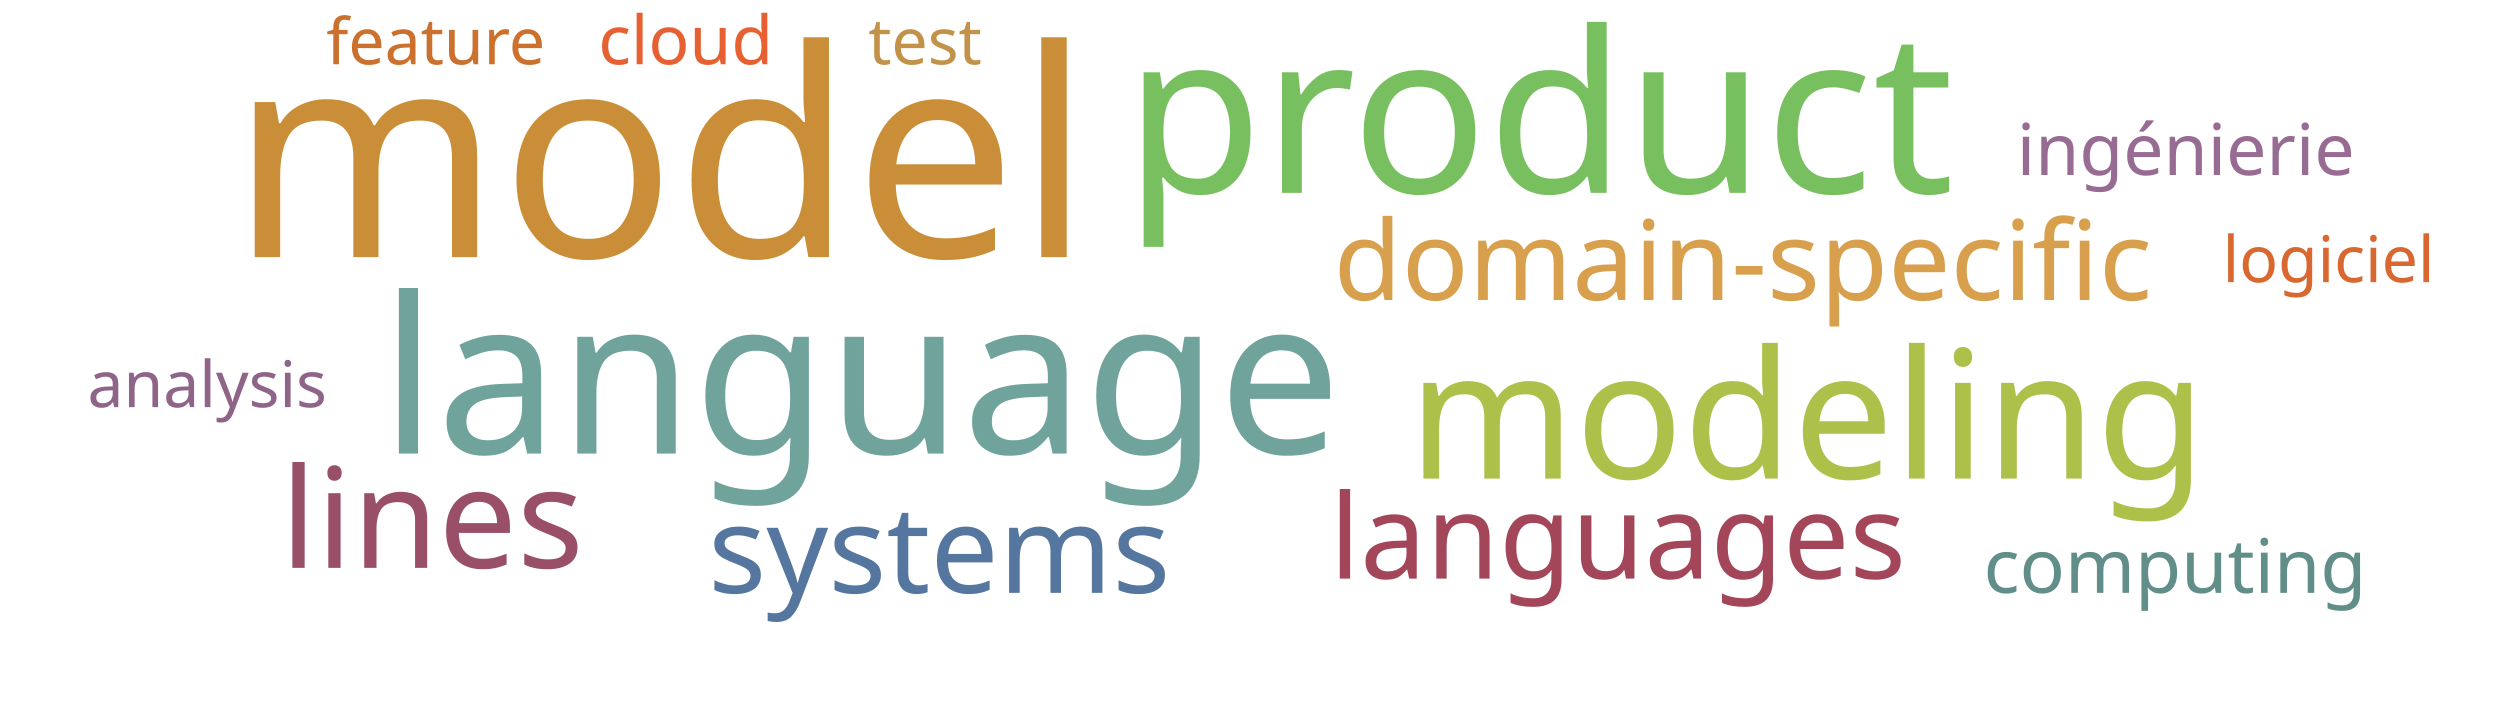
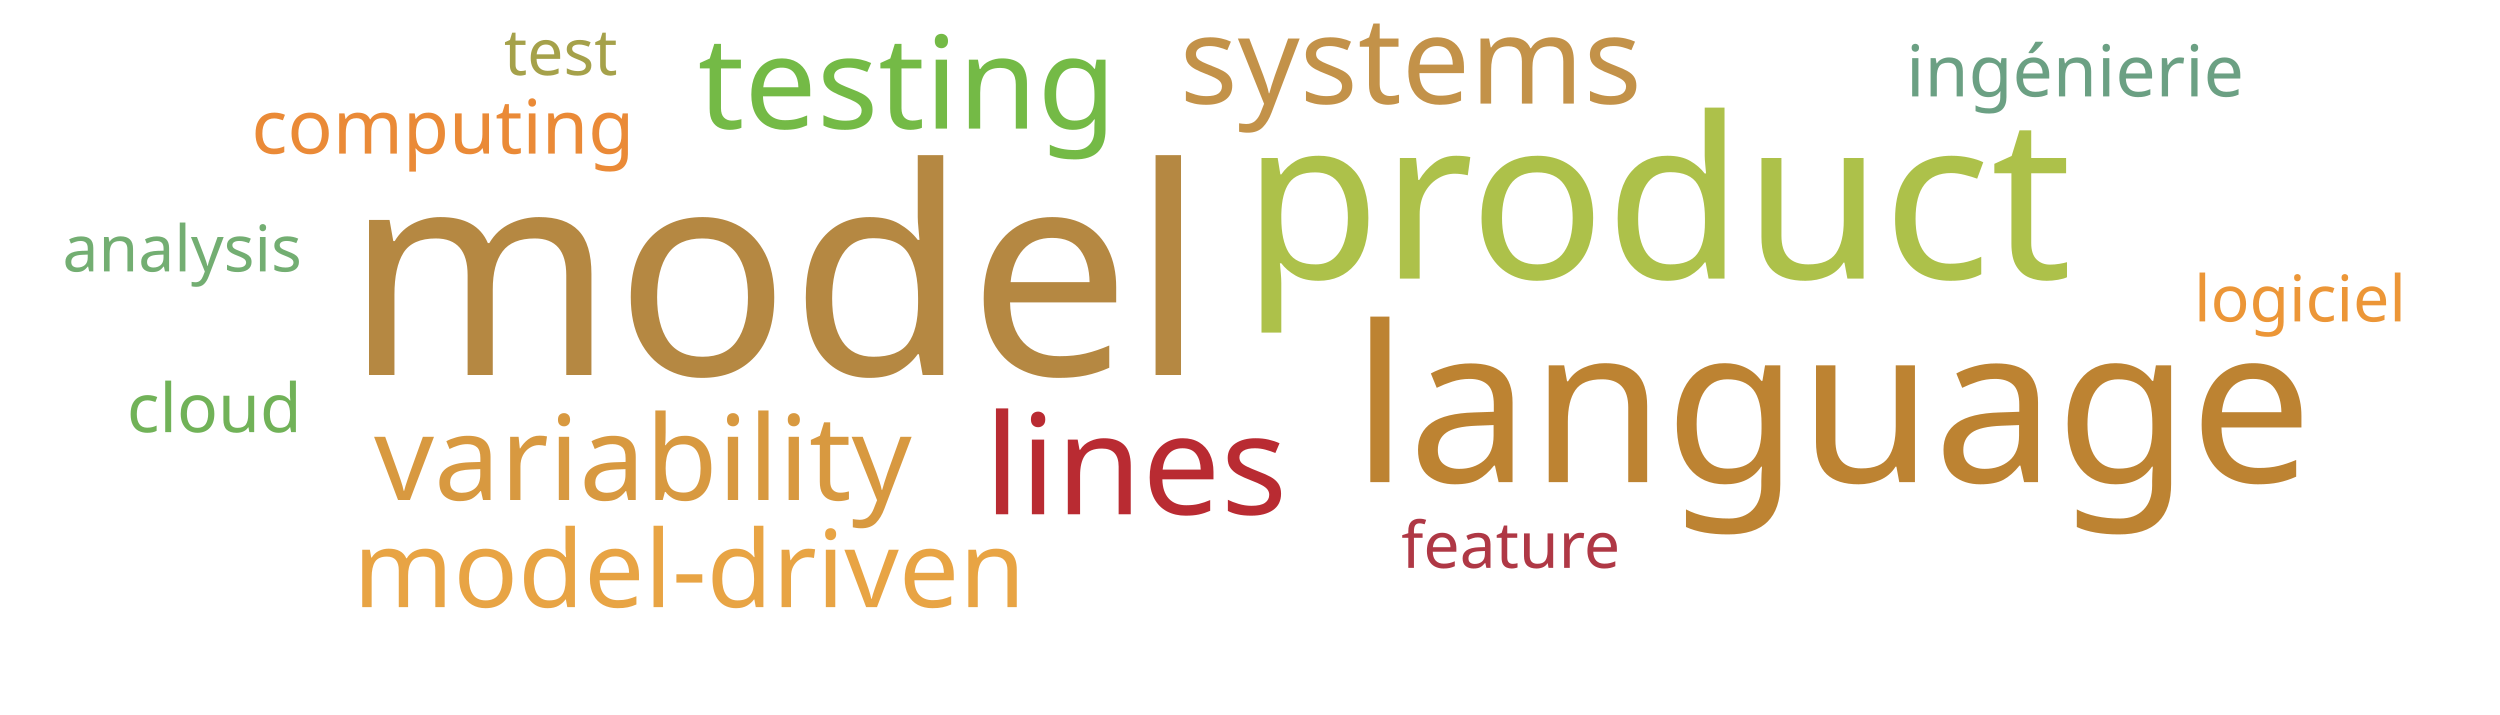
<svg xmlns="http://www.w3.org/2000/svg" width="700" height="200">
  <g transform="translate(350, 100)">
-     <text text-anchor="middle" style="font-family: Impact; font-size: 81px; fill: #ca8e38" transform="translate(-165,-28)rotate(0)">model</text>
-     <text text-anchor="middle" style="font-family: Impact; font-size: 63px; fill: #78c05f" transform="translate(81,-46)rotate(0)">product</text>
-     <text text-anchor="middle" style="font-family: Impact; font-size: 61px; fill: #6fa39c" transform="translate(-109,27)rotate(0)">language</text>
-     <text text-anchor="middle" style="font-family: Impact; font-size: 50px; fill: #adc14a" transform="translate(156,34)rotate(0)">modeling</text>
-     <text text-anchor="middle" style="font-family: Impact; font-size: 39px; fill: #9a4f69" transform="translate(-229,59)rotate(0)">lines</text>
-     <text text-anchor="middle" style="font-family: Impact; font-size: 34px; fill: #55769e" transform="translate(-87,66)rotate(0)">systems</text>
-     <text text-anchor="middle" style="font-family: Impact; font-size: 33px; fill: #a4465a" transform="translate(103,62)rotate(0)">languages</text>
-     <text text-anchor="middle" style="font-family: Impact; font-size: 31px; fill: #d8a04c" transform="translate(138,-16)rotate(0)">domain-specific</text>
-     <text text-anchor="middle" style="font-family: Impact; font-size: 21px; fill: #618e88" transform="translate(259,66)rotate(0)">computing</text>
-     <text text-anchor="middle" style="font-family: Impact; font-size: 20px; fill: #986b92" transform="translate(262,-51)rotate(0)">ingénierie</text>
-     <text text-anchor="middle" style="font-family: Impact; font-size: 19px; fill: #e76032" transform="translate(-158,-82)rotate(0)">cloud</text>
-     <text text-anchor="middle" style="font-family: Impact; font-size: 18px; fill: #c39249" transform="translate(-91,-82)rotate(0)">test</text>
-     <text text-anchor="middle" style="font-family: Impact; font-size: 18px; fill: #d8682f" transform="translate(302,-21)rotate(0)">logiciel</text>
-     <text text-anchor="middle" style="font-family: Impact; font-size: 18px; fill: #cb702d" transform="translate(-228,-82)rotate(0)">feature</text>
-     <text text-anchor="middle" style="font-family: Impact; font-size: 18px; fill: #8e6488" transform="translate(-292,14)rotate(0)">analysis</text>
+     <text text-anchor="middle" style="font-family: Impact; font-size: 81px; fill: #b58842" transform="translate(-133,5)rotate(0)">model</text>
+     <text text-anchor="middle" style="font-family: Impact; font-size: 63px; fill: #adc14a" transform="translate(114,-22)rotate(0)">product</text>
+     <text text-anchor="middle" style="font-family: Impact; font-size: 61px; fill: #bd8332" transform="translate(163,35)rotate(0)">language</text>
+     <text text-anchor="middle" style="font-family: Impact; font-size: 39px; fill: #b92b32" transform="translate(-32,44)rotate(0)">lines</text>
+     <text text-anchor="middle" style="font-family: Impact; font-size: 36px; fill: #74ba46" transform="translate(-96,-64)rotate(0)">testing</text>
+     <text text-anchor="middle" style="font-family: Impact; font-size: 34px; fill: #c39249" transform="translate(45,-71)rotate(0)">systems</text>
+     <text text-anchor="middle" style="font-family: Impact; font-size: 33px; fill: #d89940" transform="translate(-170,40)rotate(0)">variability</text>
+     <text text-anchor="middle" style="font-family: Impact; font-size: 30px; fill: #e8a444" transform="translate(-157,70)rotate(0)">model-driven</text>
+     <text text-anchor="middle" style="font-family: Impact; font-size: 21px; fill: #ea8a37" transform="translate(-226,-57)rotate(0)">computing</text>
+     <text text-anchor="middle" style="font-family: Impact; font-size: 20px; fill: #6ba083" transform="translate(231,-73)rotate(0)">ingénierie</text>
+     <text text-anchor="middle" style="font-family: Impact; font-size: 19px; fill: #71b258" transform="translate(-290,21)rotate(0)">cloud</text>
+     <text text-anchor="middle" style="font-family: Impact; font-size: 18px; fill: #a5a14a" transform="translate(-193,-79)rotate(0)">test</text>
+     <text text-anchor="middle" style="font-family: Impact; font-size: 18px; fill: #ec9637" transform="translate(294,-10)rotate(0)">logiciel</text>
+     <text text-anchor="middle" style="font-family: Impact; font-size: 18px; fill: #af3845" transform="translate(73,59)rotate(0)">feature</text>
+     <text text-anchor="middle" style="font-family: Impact; font-size: 18px; fill: #73ae72" transform="translate(-299,-24)rotate(0)">analysis</text>
  </g>
</svg>
